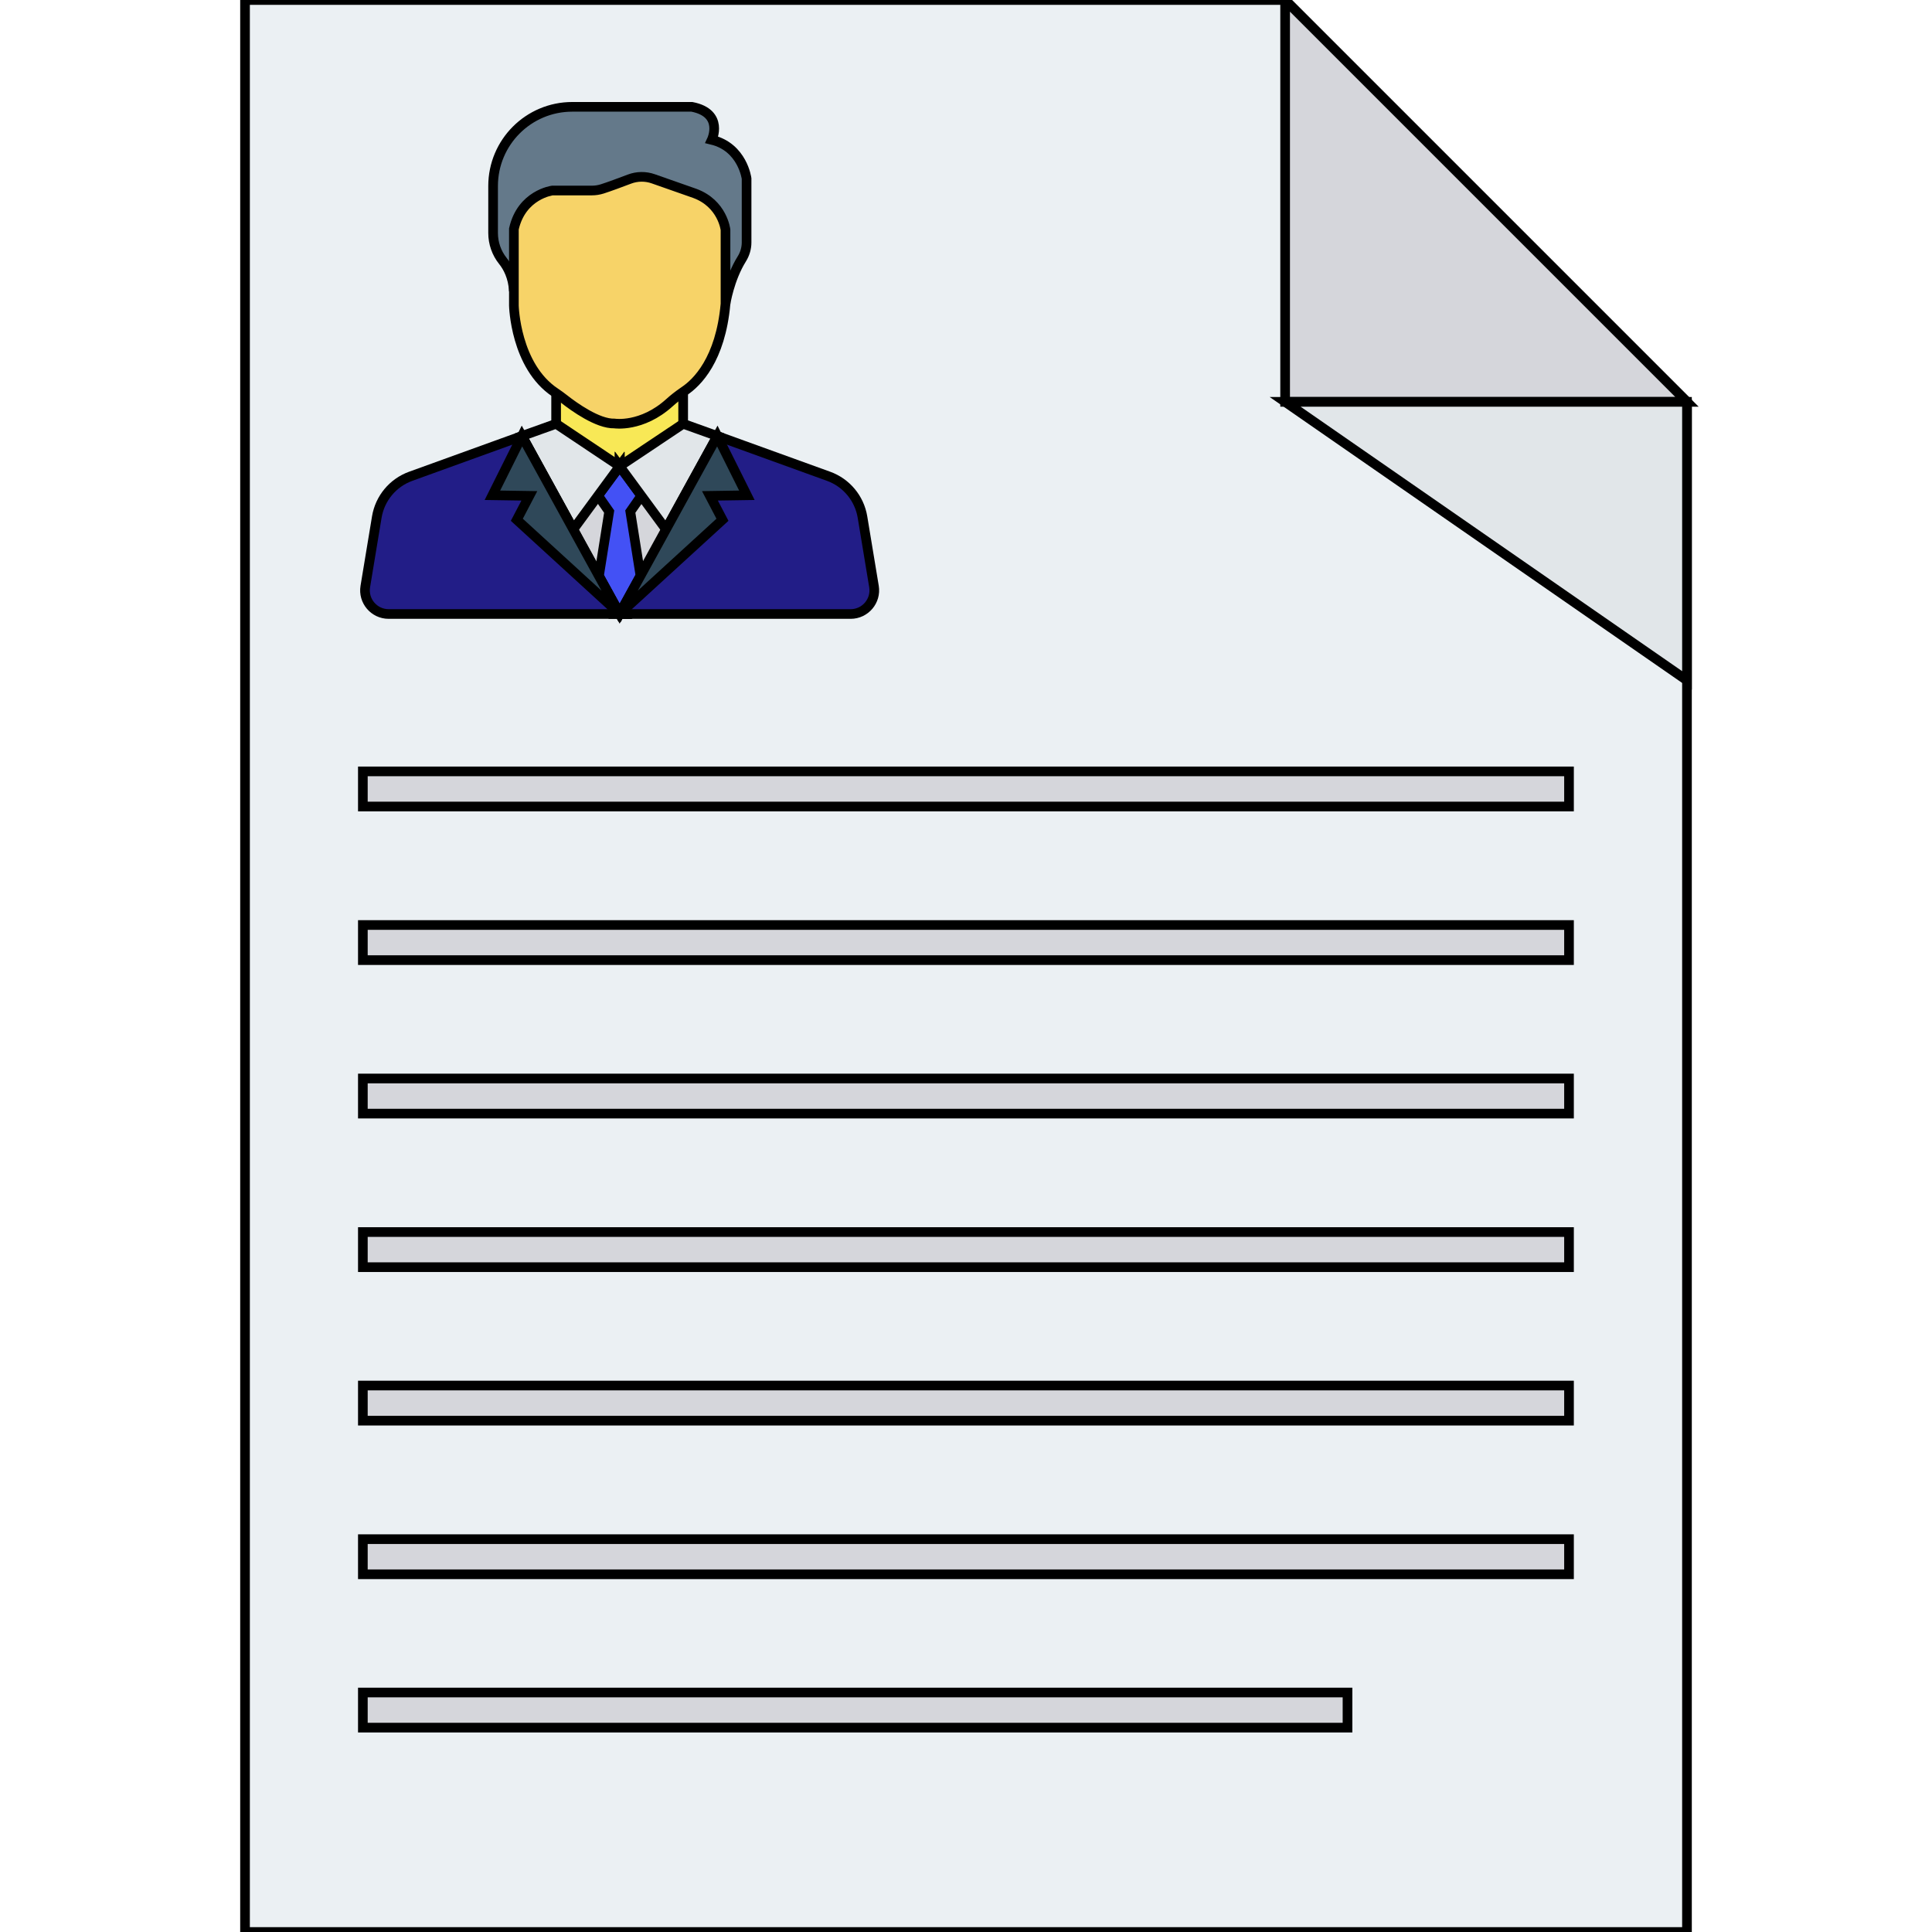
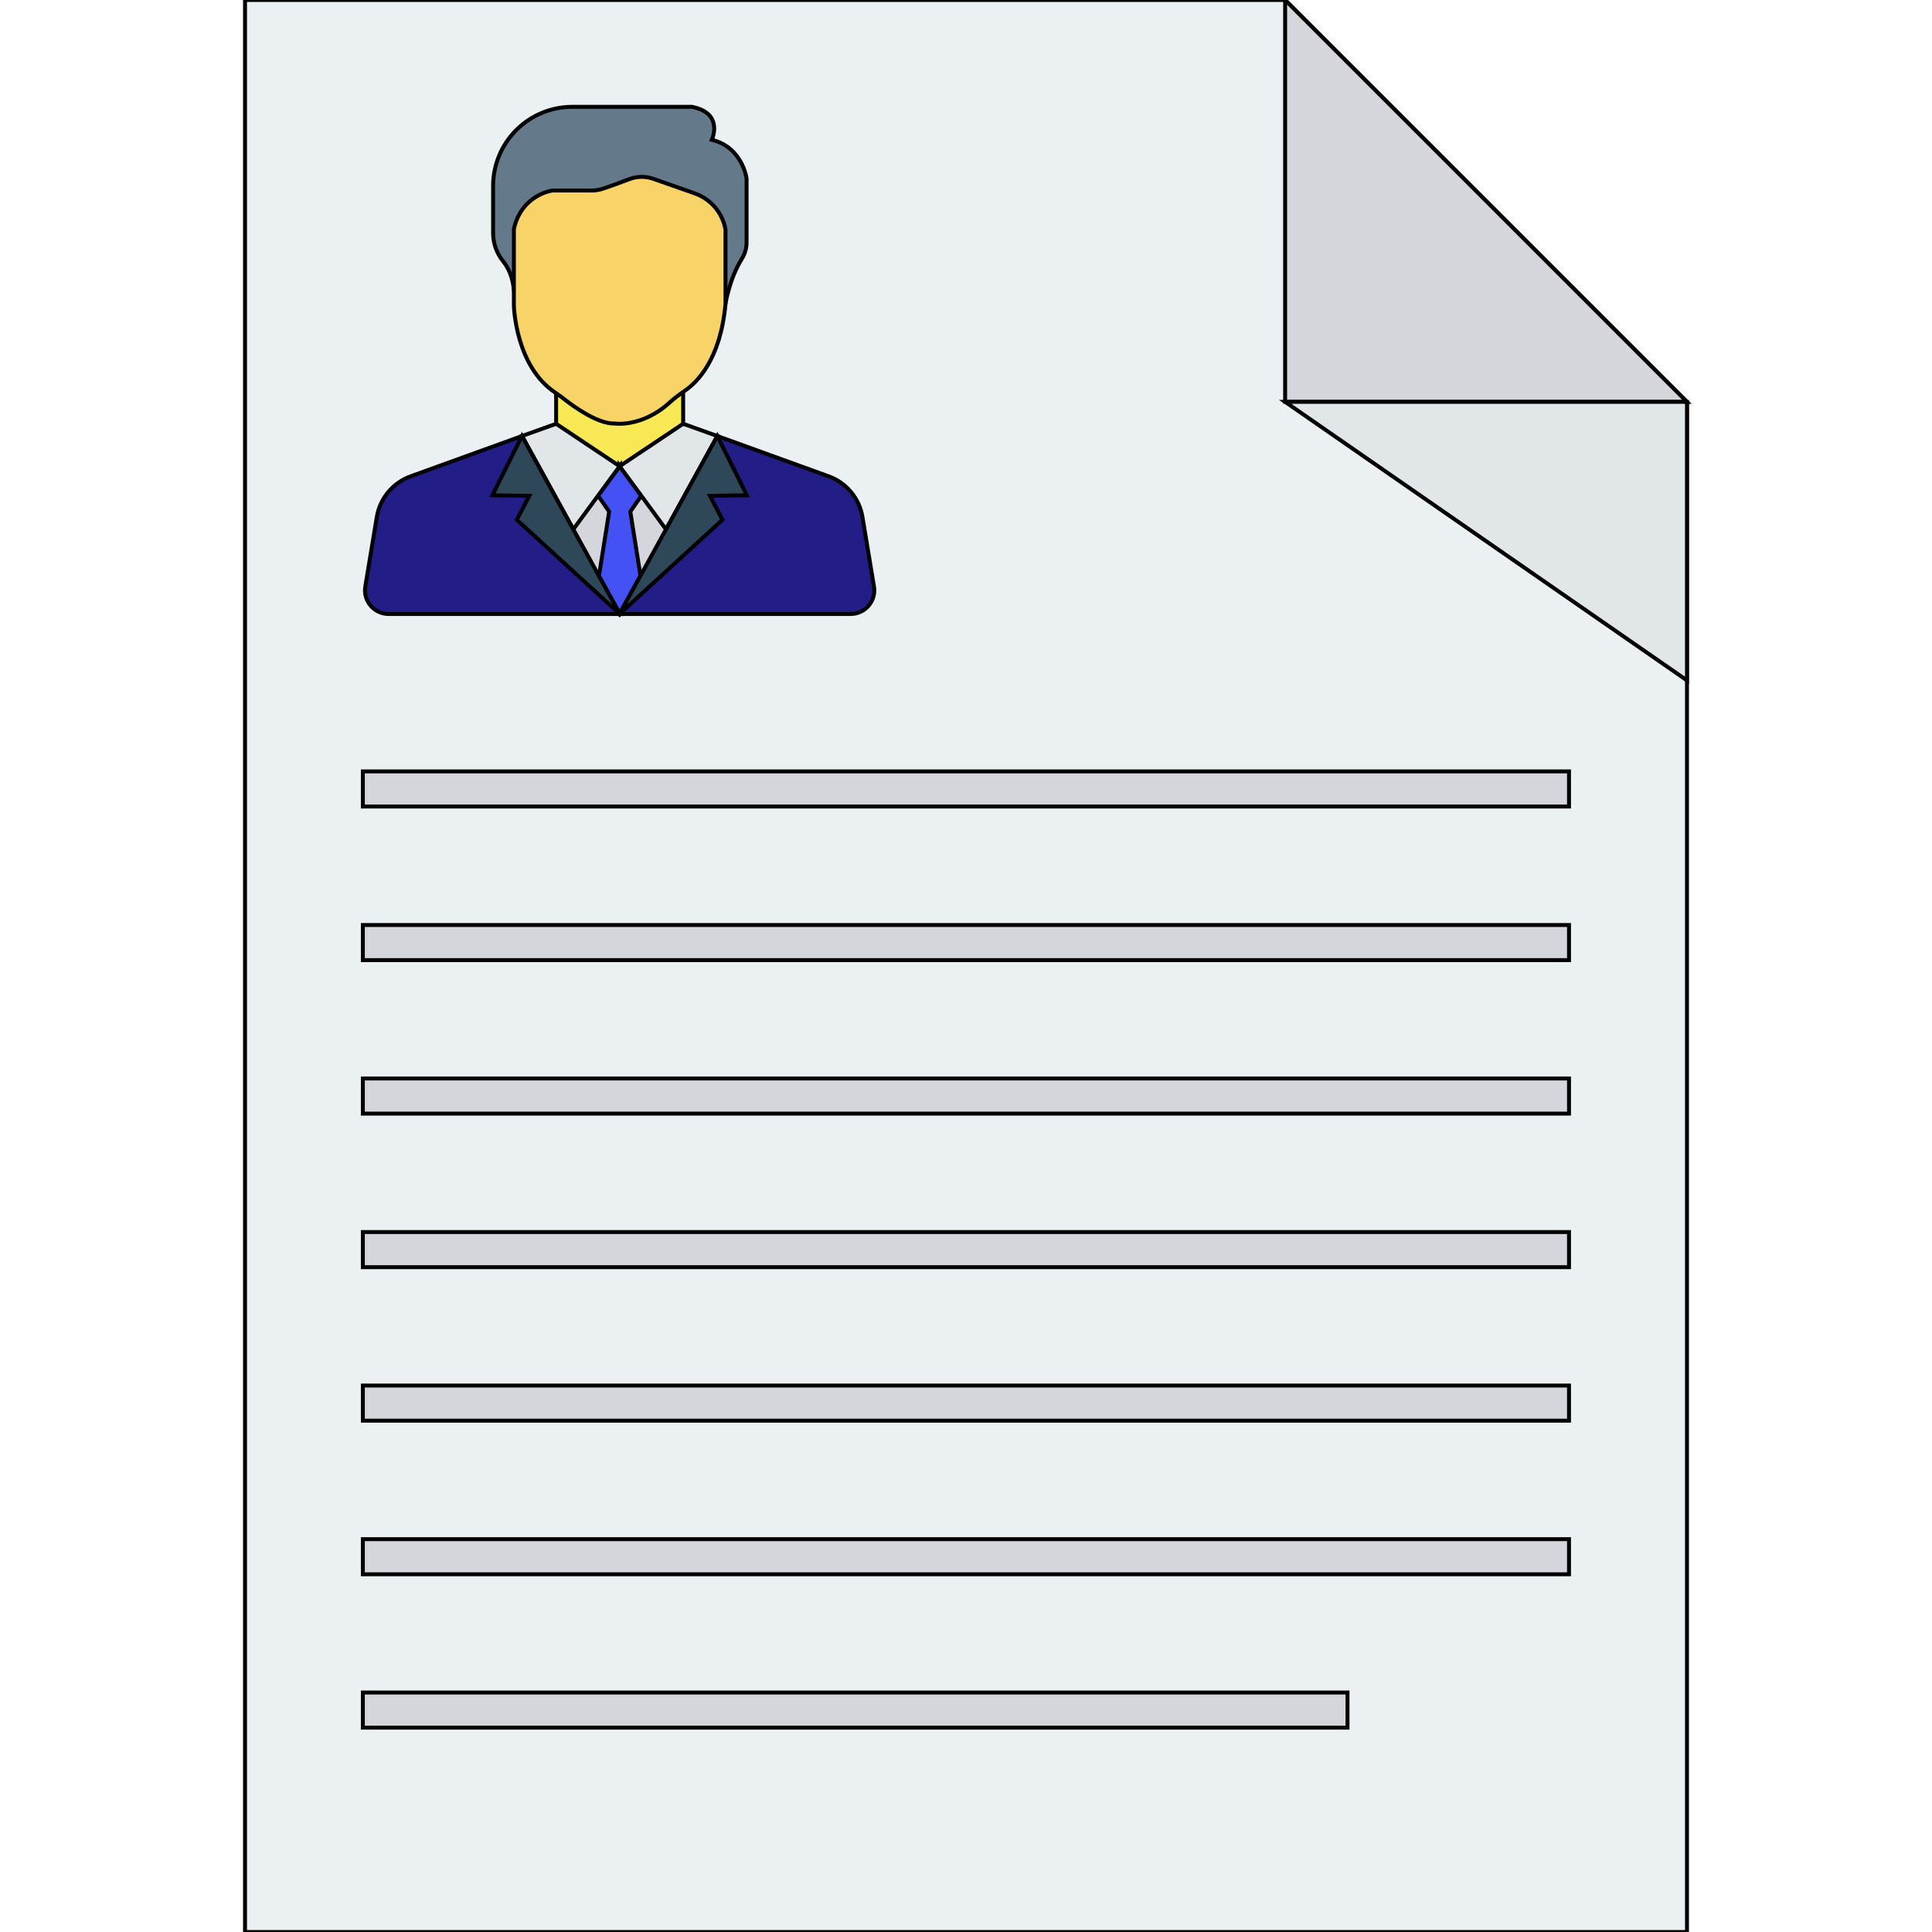
- <svg xmlns="http://www.w3.org/2000/svg" version="1.1" id="Layer_1" viewBox="0 0 491.52 491.52" xml:space="preserve" width="800px" height="800px" fill="#000000" transform="matrix(1, 0, 0, 1, 0, 0)" stroke="#000000" stroke-width="2.458">
-   <g id="SVGRepo_bgCarrier" stroke-width="0" />
-   <g id="SVGRepo_tracerCarrier" stroke-linecap="round" stroke-linejoin="round" />
+ <svg xmlns="http://www.w3.org/2000/svg" version="1.1" id="Layer_1" viewBox="0 0 491.52 491.52" xml:space="preserve" width="800px" height="800px" fill="#000000" transform="matrix(1, 0, 0, 1, 0, 0)" stroke="#000000" strokeWidth="2.458">
+   <g id="SVGRepo_bgCarrier" strokeWidth="0" />
+   <g id="SVGRepo_tracerCarrier" stroke-linecap="round" strokeLinejoin="round" />
  <g id="SVGRepo_iconCarrier">
    <polygon style="fill:#EBF0F3;" points="326.95,0 62.336,0 62.336,491.52 429.184,491.52 429.184,102.234 " />
    <polygon style="fill:#D5D6DB;" points="326.95,102.234 429.184,102.234 326.95,0 " />
    <polygon style="fill:#E1E6E9;" points="429.184,102.234 326.95,102.234 429.184,173.099 " />
    <g>
      <path style="fill:#f8e856;" d="M157.6,124.931l0.043,0.028l0,0v-0.038l0.019,0.026l0.023-0.015v-0.001l0.008-0.01v0.005 l16.108-10.764l0.002,0.001v-17.84c-1.219,0.839-2.388,1.748-3.486,2.74c-7.068,6.39-14,5.295-14,5.295 c-4.228,0.112-10.251-4.22-12.82-6.237c-0.653-0.514-1.324-1.004-2.013-1.469v17.511l0.001-0.001L157.6,124.931z" />
      <polygon style="fill:#f8e856;" points="157.642,118.613 157.643,118.614 157.643,118.612 157.643,118.612 152.431,125.71 152.431,125.71 " />
    </g>
    <path style="fill:#64798A;" d="M184.576,77.31c0,0,0.931-6.289,4.152-11.454c0.782-1.254,1.21-2.696,1.21-4.174V45.427 c0,0-1.015-7.971-8.84-9.855c0,0,3.188-6.787-5.072-8.393h-30.433l0,0c-11.124,0-20.143,9.019-20.143,20.143v11.942 c0,2.587,0.866,5.105,2.486,7.123c1.275,1.587,2.599,4.083,2.803,7.695" />
    <path style="fill:#f7d368;" d="M156.316,107.742c0,0,6.932,1.095,14-5.295c1.098-0.992,2.267-1.901,3.486-2.74 c0.12-0.083,0.238-0.169,0.358-0.25c3.13-2.102,9.141-7.93,10.415-22.147V58.47c0,0-0.725-6.667-7.826-9.275l-10.554-3.705 c-1.968-0.691-4.115-0.664-6.065,0.077c-2.187,0.83-5.074,1.904-6.89,2.487c-0.871,0.279-1.778,0.417-2.693,0.417H140.52 c0,0-7.826,1.014-9.782,9.781v15.83v3.662c0,0,0.34,15.397,10.535,22.145c0.071,0.047,0.139,0.098,0.211,0.147 c0.688,0.465,1.359,0.955,2.013,1.469C146.064,103.522,152.088,107.854,156.316,107.742z" />
    <g>
      <polygon style="fill:#D5D6DB;" points="162.854,124.331 159.555,129.068 162.602,148.269 170.237,134.387 " />
      <polygon style="fill:#D5D6DB;" points="152.936,149.451 156.276,128.402 152.644,123.186 144.552,134.206 " />
      <polygon style="fill:#D5D6DB;" points="152.431,125.71 152.211,126.01 157.643,118.64 157.643,118.614 157.642,118.613 " />
    </g>
    <g>
      <polygon style="fill:#4351f5;" points="162.946,146.473 160.357,130.154 163.16,126.128 163.16,126.128 157.643,118.612 157.643,118.614 157.643,118.64 152.211,126.01 152.151,126.091 152.15,126.092 152.15,126.092 154.979,130.154 152.378,146.545 152.378,146.545 157.643,156.117 162.946,146.475 " />
      <polygon style="fill:#4351f5;" points="157.675,156.176 158.177,155.672 157.659,156.147 " />
      <polygon style="fill:#4351f5;" points="157.626,156.147 157.108,155.672 157.611,156.176 " />
      <polygon style="fill:#4351f5;" points="157.619,156.184 157.643,156.208 157.666,156.184 157.643,156.162 157.643,156.162 157.642,156.162 " />
      <polygon style="fill:#4351f5;" points="157.693,118.572 157.685,118.582 157.693,118.578 " />
      <polygon style="fill:#4351f5;" points="157.643,118.572 157.643,118.611 157.662,118.598 " />
    </g>
    <g>
      <polygon style="fill:#E1E6E9;" points="157.693,118.578 157.685,118.582 157.685,118.583 157.662,118.598 157.643,118.611 157.643,118.611 157.643,118.612 157.643,118.612 157.643,118.612 163.16,126.128 169.437,134.675 182.496,110.931 173.802,107.814 173.801,107.814 " />
      <polygon style="fill:#E1E6E9;" points="152.15,126.092 152.151,126.091 152.431,125.71 157.643,118.612 157.643,118.612 157.643,118.611 157.6,118.583 141.484,107.814 141.484,107.814 132.789,110.931 145.849,134.675 " />
    </g>
    <g>
      <path style="fill:#221d87;" d="M157.675,156.176l0.018,0.032h6.797h51.92c3.717,0,6.545-3.335,5.938-7.002l-2.925-17.663 c-0.789-4.764-4.089-8.731-8.63-10.374l-28.297-10.238" />
      <polygon style="fill:#221d87;" points="157.666,156.184 157.643,156.208 157.643,156.208 157.693,156.208 " />
    </g>
    <g>
      <polygon style="fill:#2F4859;" points="162.946,146.475 157.643,156.117 157.643,156.117 157.659,156.147 158.177,155.672 183.8,132.234 180.612,126.147 190.012,126.002 182.496,110.931 169.437,134.675 " />
      <polygon style="fill:#2F4859;" points="157.619,156.184 157.642,156.162 157.643,156.162 157.626,156.147 157.611,156.176 " />
    </g>
    <path style="fill:#221d87;" d="M157.619,156.183l-0.008-0.007l-24.822-45.245l-28.297,10.238c-4.541,1.643-7.841,5.609-8.63,10.373 l-2.925,17.665c-0.607,3.666,2.222,7.001,5.939,7.001h51.97h4.013h0.05h2.734h0.001L157.619,156.183z" />
    <polygon style="fill:#2F4859;" points="157.675,156.176 157.659,156.147 157.643,156.117 157.643,156.117 152.378,146.545 145.849,134.675 132.789,110.931 125.274,126.002 134.673,126.147 131.485,132.234 157.108,155.672 157.626,156.147 157.643,156.162 157.643,156.162 157.666,156.184 157.693,156.208 " />
    <g>
      <rect x="92.314" y="196.25" style="fill:#D5D6DB;" width="306.857" height="8.934" />
      <rect x="92.314" y="235.331" style="fill:#D5D6DB;" width="306.857" height="8.934" />
      <rect x="92.314" y="274.381" style="fill:#D5D6DB;" width="306.857" height="8.934" />
      <rect x="92.314" y="313.446" style="fill:#D5D6DB;" width="306.857" height="8.934" />
      <rect x="92.314" y="352.497" style="fill:#D5D6DB;" width="306.857" height="8.934" />
      <rect x="92.314" y="391.578" style="fill:#D5D6DB;" width="306.857" height="8.934" />
      <rect x="92.314" y="430.592" style="fill:#D5D6DB;" width="250.506" height="8.934" />
    </g>
  </g>
</svg>
